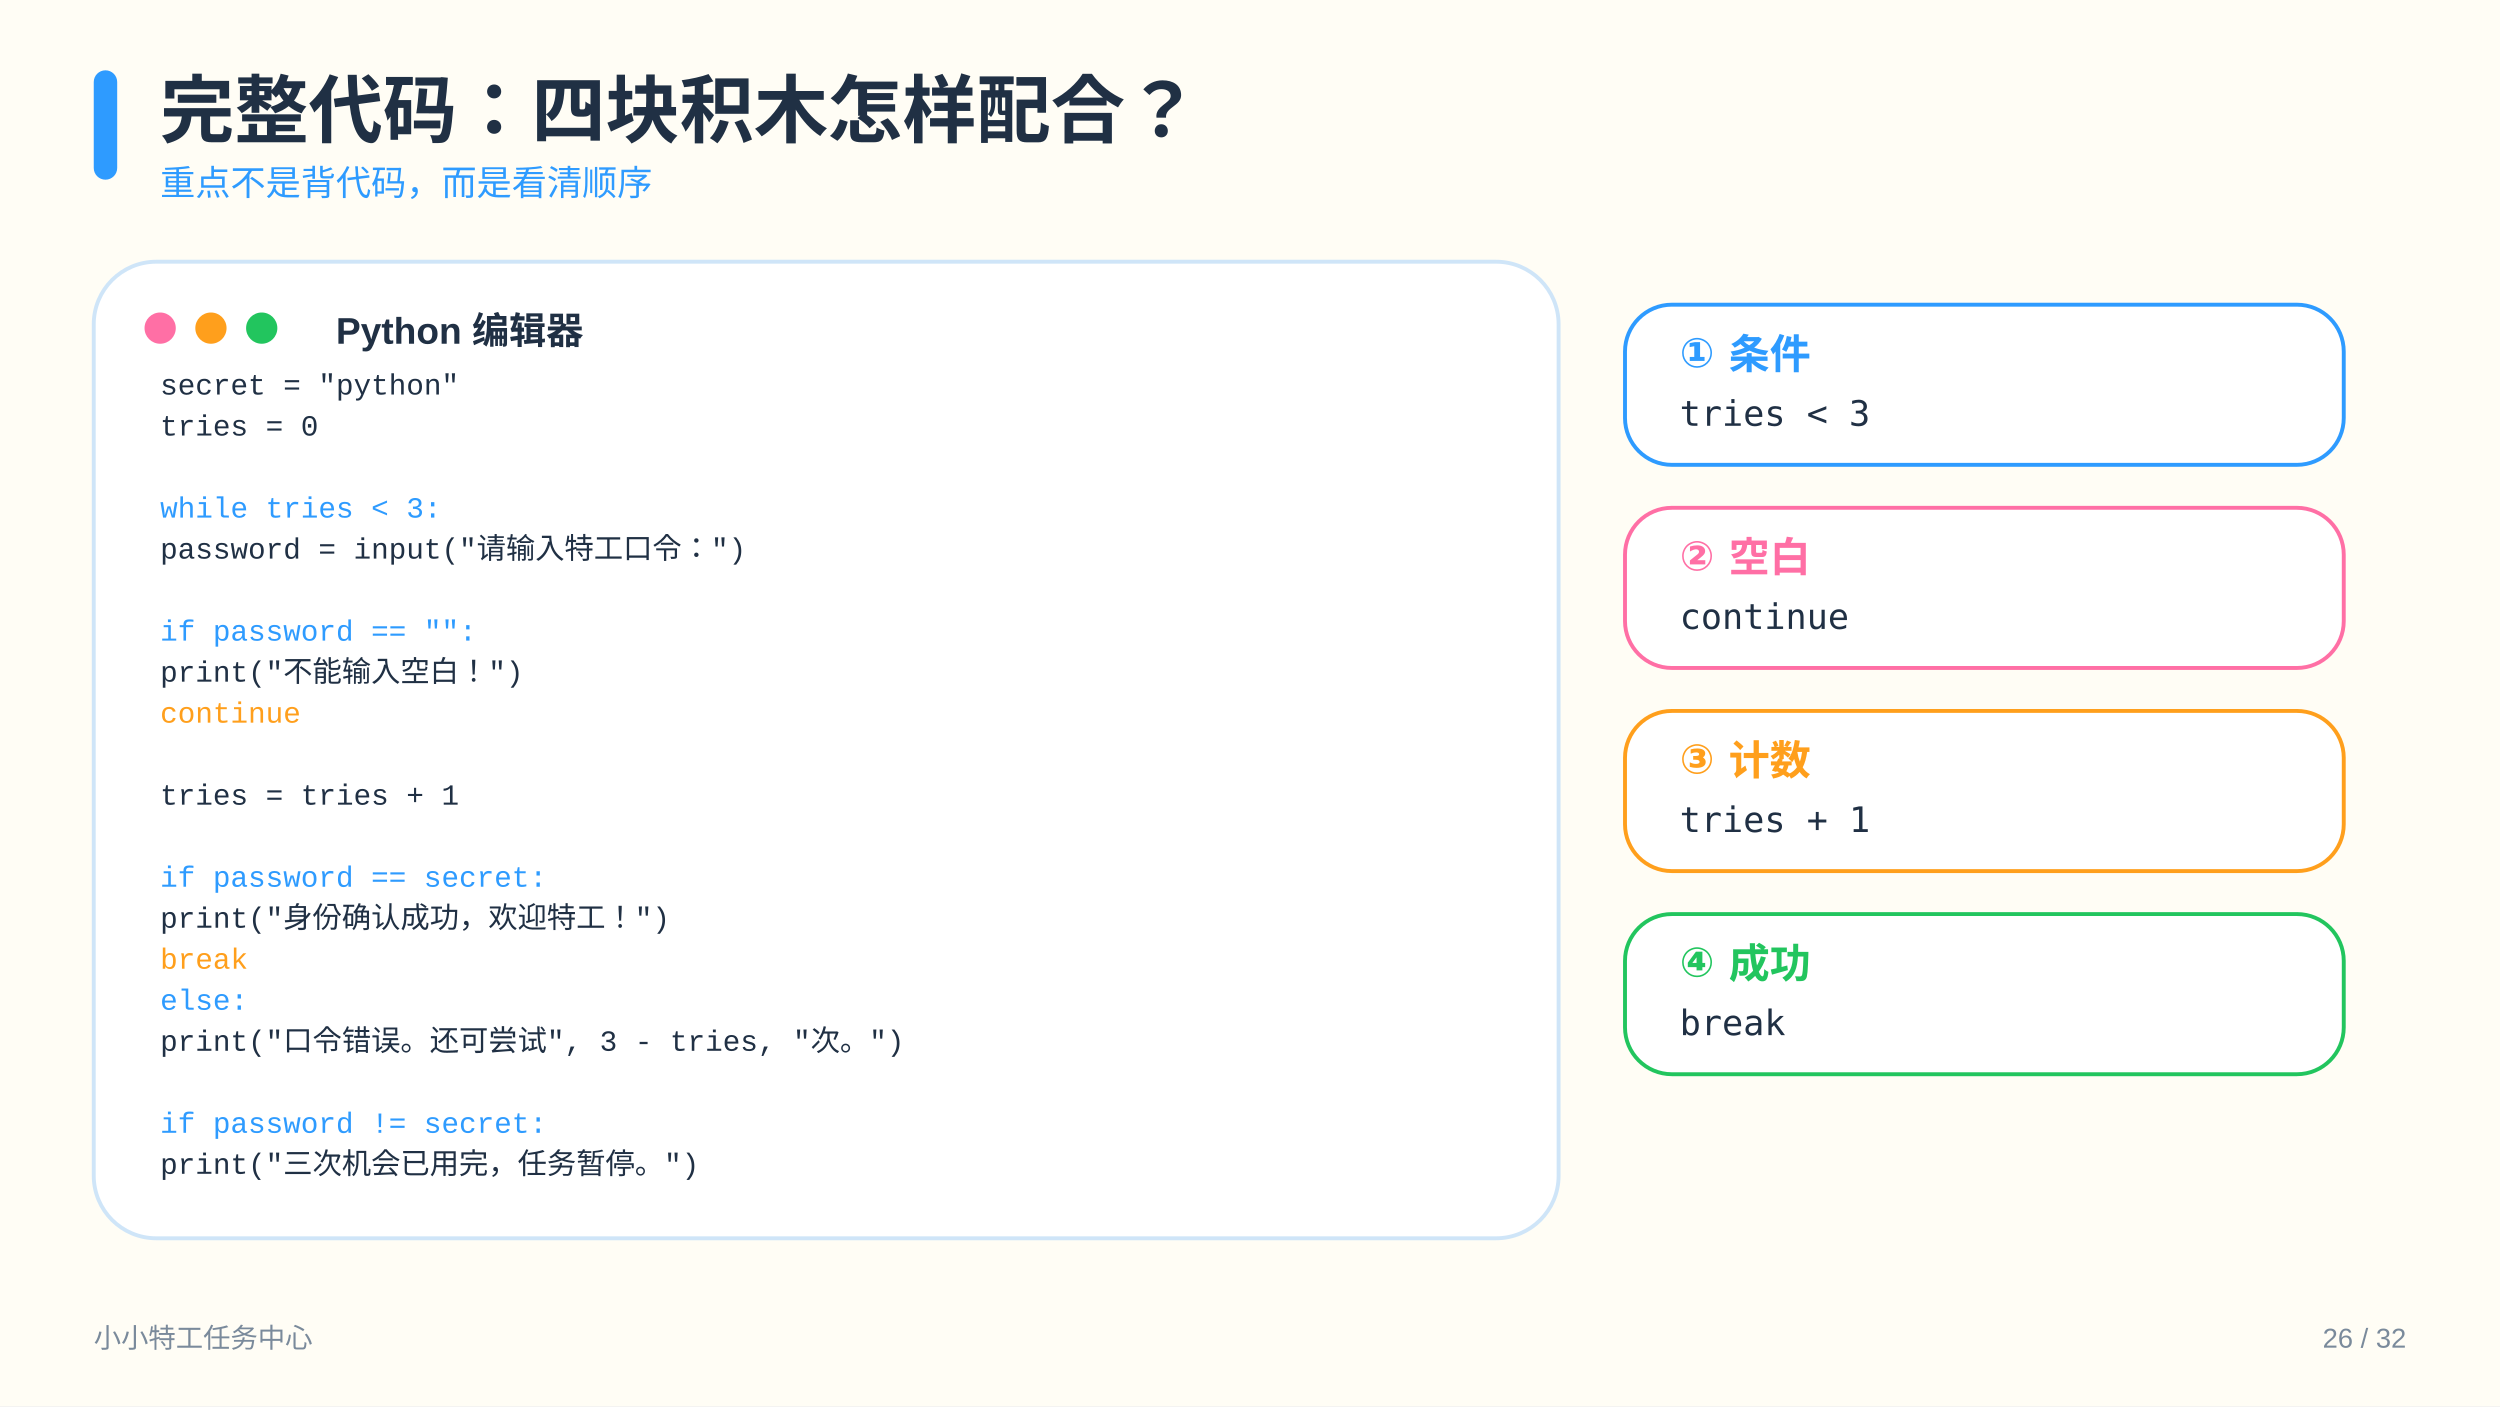
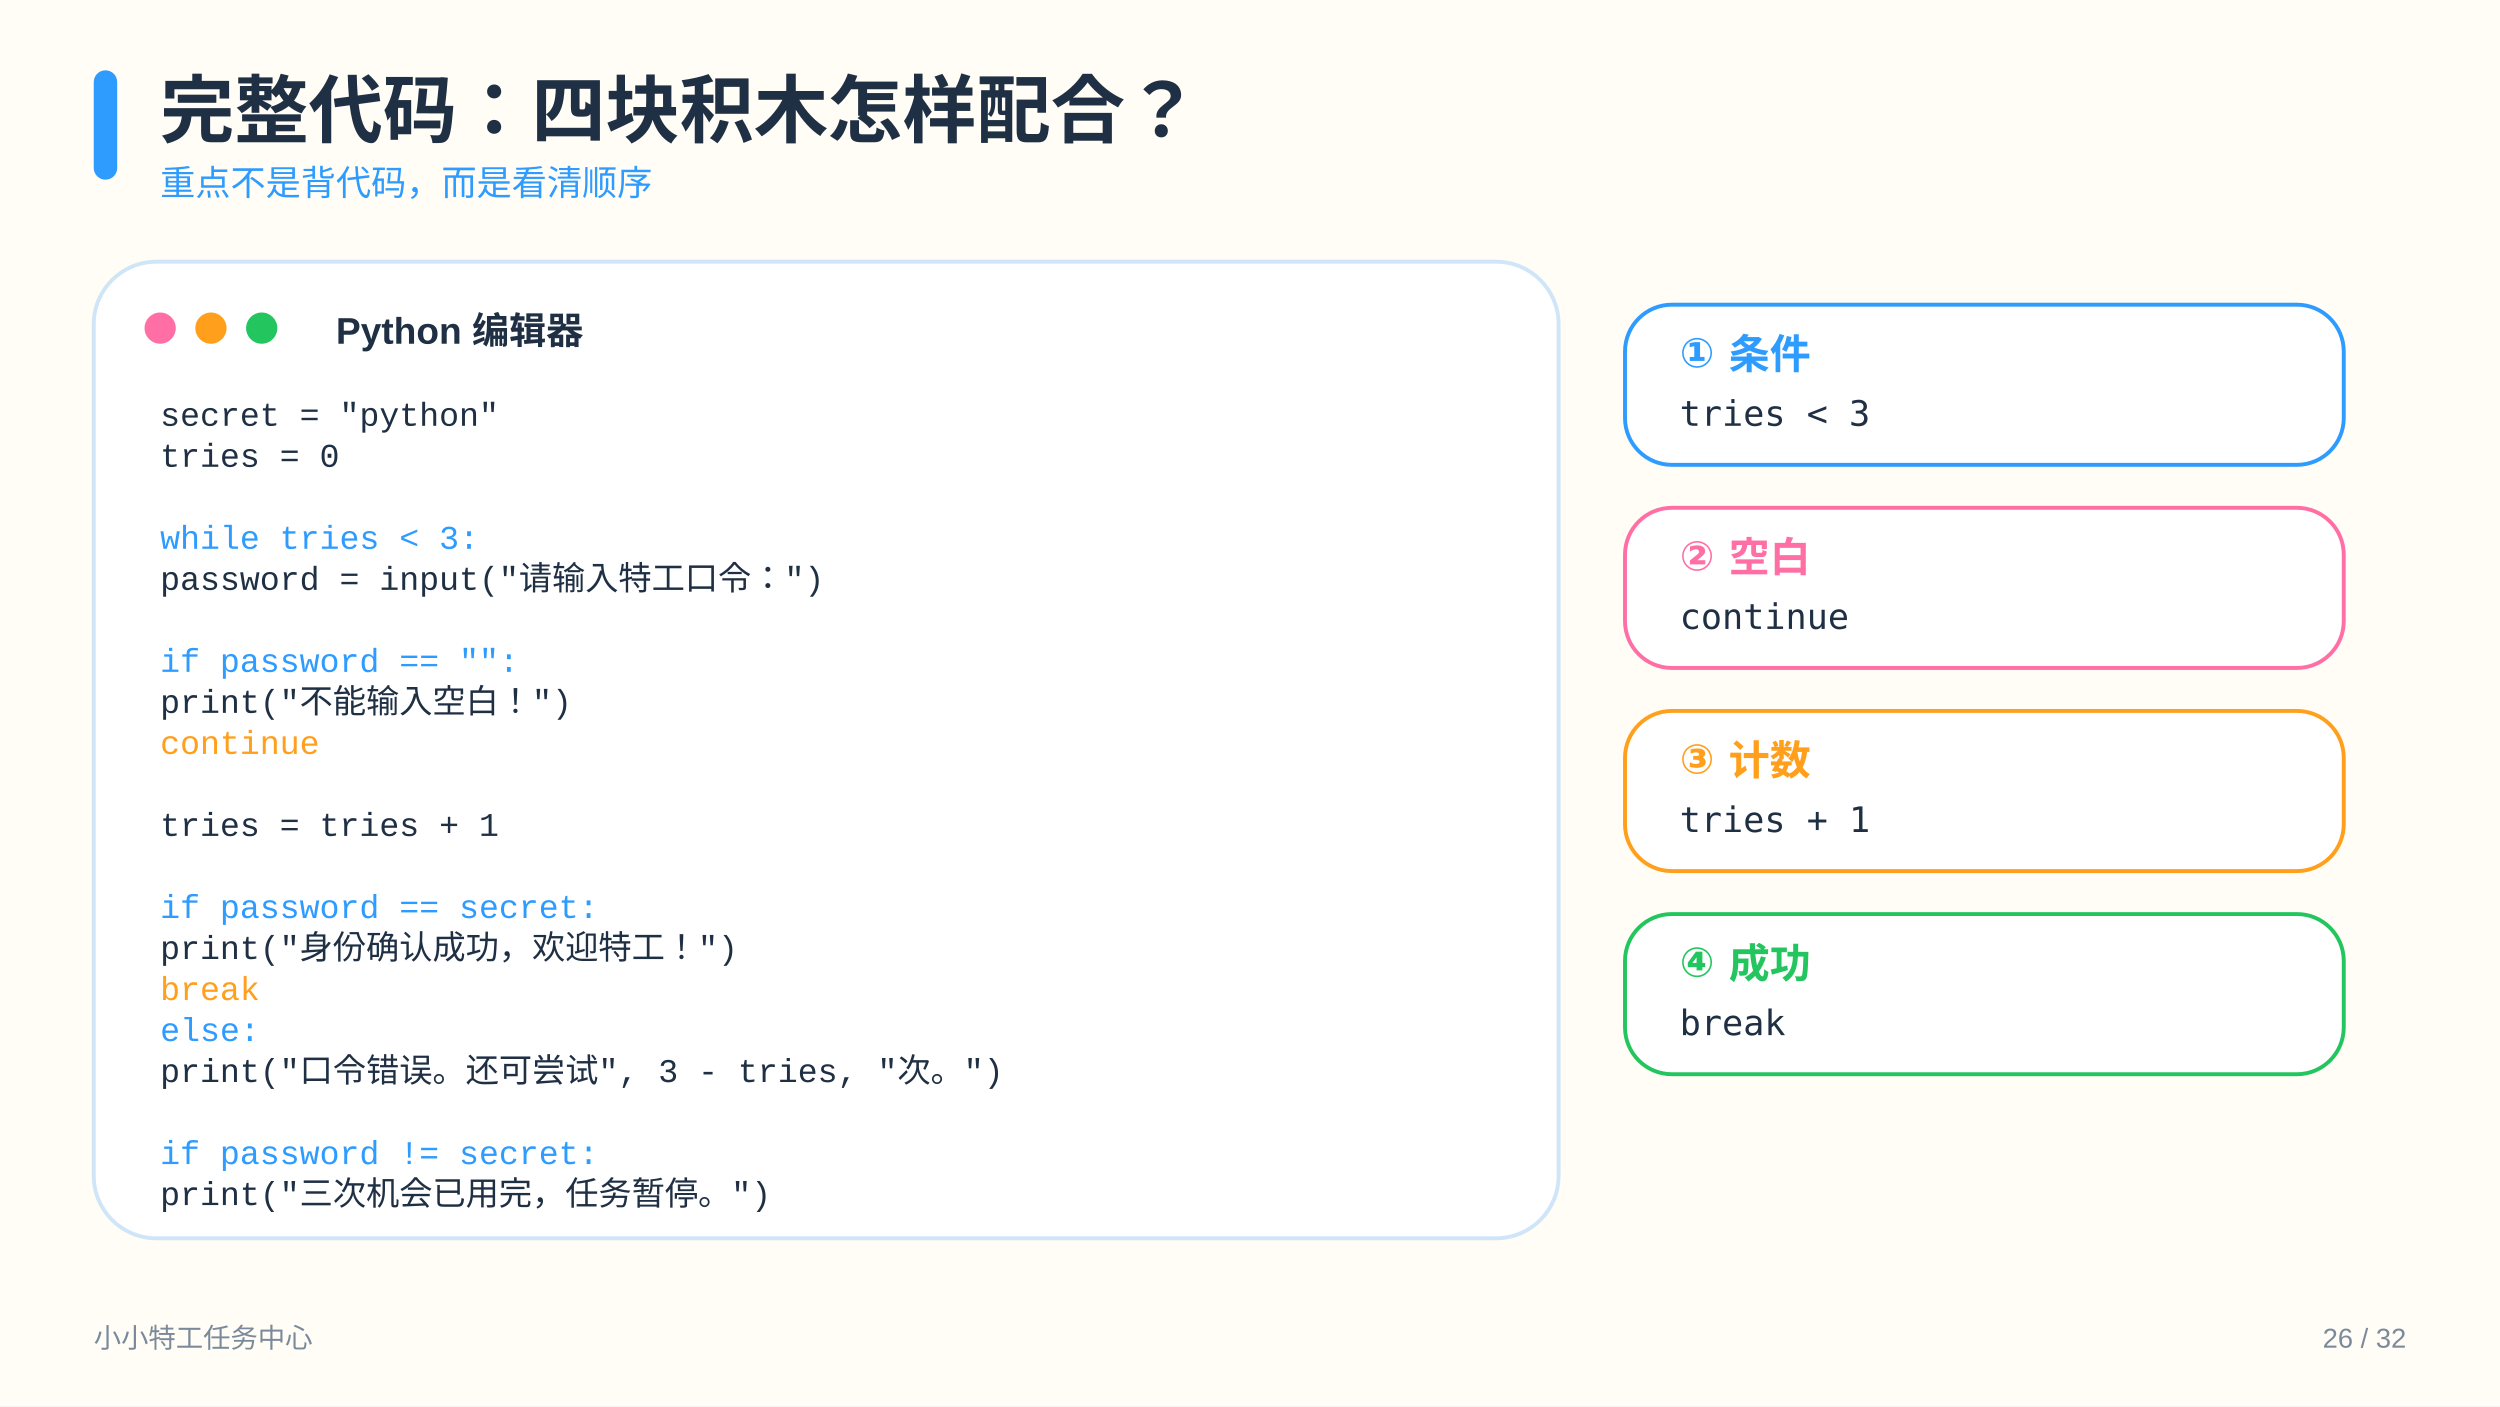
<svg xmlns="http://www.w3.org/2000/svg" viewBox="0 0 1280 720" data-pptx-page-role="content" font-family="Microsoft YaHei, Arial, sans-serif">
  <rect id="background" data-pptx-role="background" width="1280" height="720" fill="#FFFDF5" />
  <g id="page-header" data-pptx-bounds="48 32 1184 78">
    <rect x="48" y="36" width="12" height="56" rx="6" fill="#2E9BFF" />
    <text x="82" y="70" font-family="YouYuan, Microsoft YaHei, sans-serif" font-size="38" font-weight="700" fill="#203044">完整代码：四块积木怎样配合？</text>
    <text x="82" y="100" font-size="18" fill="#2E9BFF">重点不是背代码，而是看清顺序</text>
  </g>
  <g id="code-card" data-pptx-bounds="48 134 750 500">
    <rect x="48" y="134" width="750" height="500" rx="32" fill="#FFFFFF" stroke="#CFE5F8" stroke-width="2" />
    <circle cx="82" cy="168" r="8" fill="#FF6FA5" />
    <circle cx="108" cy="168" r="8" fill="#FF9F1C" />
    <circle cx="134" cy="168" r="8" fill="#22C55E" />
    <text x="172" y="176" font-size="19" font-weight="700" fill="#203044">Python 编辑器</text>
-     <text x="82" y="202" font-family="Consolas, Courier New, monospace" font-size="15" fill="#203044">secret = "python"</text>
-     <text x="82" y="223" font-family="Consolas, Courier New, monospace" font-size="15" fill="#203044">tries = 0</text>
-     <text x="82" y="244" font-family="Consolas, Courier New, monospace" font-size="15" fill="#203044"> </text>
-     <text x="82" y="265" font-family="Consolas, Courier New, monospace" font-size="15" fill="#2E9BFF">while tries &lt; 3:</text>
-     <text x="82" y="286" font-family="Consolas, Courier New, monospace" font-size="15" fill="#203044">    password = input("请输入特工口令：")</text>
-     <text x="82" y="307" font-family="Consolas, Courier New, monospace" font-size="15" fill="#203044"> </text>
-     <text x="82" y="328" font-family="Consolas, Courier New, monospace" font-size="15" fill="#2E9BFF">    if password == "":</text>
-     <text x="82" y="349" font-family="Consolas, Courier New, monospace" font-size="15" fill="#203044">        print("不能输入空白！")</text>
-     <text x="82" y="370" font-family="Consolas, Courier New, monospace" font-size="15" fill="#FF9F1C">        continue</text>
-     <text x="82" y="391" font-family="Consolas, Courier New, monospace" font-size="15" fill="#203044"> </text>
-     <text x="82" y="412" font-family="Consolas, Courier New, monospace" font-size="15" fill="#203044">    tries = tries + 1</text>
-     <text x="82" y="433" font-family="Consolas, Courier New, monospace" font-size="15" fill="#203044"> </text>
-     <text x="82" y="454" font-family="Consolas, Courier New, monospace" font-size="15" fill="#2E9BFF">    if password == secret:</text>
-     <text x="82" y="475" font-family="Consolas, Courier New, monospace" font-size="15" fill="#203044">        print("身份确认成功，欢迎特工！")</text>
-     <text x="82" y="496" font-family="Consolas, Courier New, monospace" font-size="15" fill="#FF9F1C">        break</text>
-     <text x="82" y="517" font-family="Consolas, Courier New, monospace" font-size="15" fill="#2E9BFF">    else:</text>
-     <text x="82" y="538" font-family="Consolas, Courier New, monospace" font-size="15" fill="#203044">        print("口令错误。还可尝试", 3 - tries, "次。")</text>
-     <text x="82" y="559" font-family="Consolas, Courier New, monospace" font-size="15" fill="#203044"> </text>
-     <text x="82" y="580" font-family="Consolas, Courier New, monospace" font-size="15" fill="#2E9BFF">if password != secret:</text>
-     <text x="82" y="601" font-family="Consolas, Courier New, monospace" font-size="15" fill="#203044">    print("三次机会已用完，任务暂停。")</text>
+     <text x="82" y="218" font-family="Consolas, Courier New, monospace" font-size="17" fill="#203044">secret = "python"</text>
+     <text x="82" y="239" font-family="Consolas, Courier New, monospace" font-size="17" fill="#203044">tries = 0</text>
+     <text x="82" y="260" font-family="Consolas, Courier New, monospace" font-size="17" fill="#203044"> </text>
+     <text x="82" y="281" font-family="Consolas, Courier New, monospace" font-size="17" fill="#2E9BFF">while tries &lt; 3:</text>
+     <text x="82" y="302" font-family="Consolas, Courier New, monospace" font-size="17" fill="#203044">    password = input("请输入特工口令：")</text>
+     <text x="82" y="323" font-family="Consolas, Courier New, monospace" font-size="17" fill="#203044"> </text>
+     <text x="82" y="344" font-family="Consolas, Courier New, monospace" font-size="17" fill="#2E9BFF">    if password == "":</text>
+     <text x="82" y="365" font-family="Consolas, Courier New, monospace" font-size="17" fill="#203044">        print("不能输入空白！")</text>
+     <text x="82" y="386" font-family="Consolas, Courier New, monospace" font-size="17" fill="#FF9F1C">        continue</text>
+     <text x="82" y="407" font-family="Consolas, Courier New, monospace" font-size="17" fill="#203044"> </text>
+     <text x="82" y="428" font-family="Consolas, Courier New, monospace" font-size="17" fill="#203044">    tries = tries + 1</text>
+     <text x="82" y="449" font-family="Consolas, Courier New, monospace" font-size="17" fill="#203044"> </text>
+     <text x="82" y="470" font-family="Consolas, Courier New, monospace" font-size="17" fill="#2E9BFF">    if password == secret:</text>
+     <text x="82" y="491" font-family="Consolas, Courier New, monospace" font-size="17" fill="#203044">        print("身份确认成功，欢迎特工！")</text>
+     <text x="82" y="512" font-family="Consolas, Courier New, monospace" font-size="17" fill="#FF9F1C">        break</text>
+     <text x="82" y="533" font-family="Consolas, Courier New, monospace" font-size="17" fill="#2E9BFF">    else:</text>
+     <text x="82" y="554" font-family="Consolas, Courier New, monospace" font-size="17" fill="#203044">        print("口令错误。还可尝试", 3 - tries, "次。")</text>
+     <text x="82" y="575" font-family="Consolas, Courier New, monospace" font-size="17" fill="#203044"> </text>
+     <text x="82" y="596" font-family="Consolas, Courier New, monospace" font-size="17" fill="#2E9BFF">if password != secret:</text>
+     <text x="82" y="617" font-family="Consolas, Courier New, monospace" font-size="17" fill="#203044">    print("三次机会已用完，任务暂停。")</text>
  </g>
  <g id="anatomy-1" data-pptx-bounds="832 156 368 82">
    <rect x="832" y="156" width="368" height="82" rx="24" fill="#FFFFFF" stroke="#2E9BFF" stroke-width="2" />
    <text x="860" y="188" font-size="21" font-weight="700" fill="#2E9BFF">① 条件</text>
    <text x="860" y="218" font-family="Consolas, Microsoft YaHei, monospace" font-size="18" fill="#203044">tries &lt; 3</text>
  </g>
  <g id="anatomy-2" data-pptx-bounds="832 260 368 82">
    <rect x="832" y="260" width="368" height="82" rx="24" fill="#FFFFFF" stroke="#FF6FA5" stroke-width="2" />
    <text x="860" y="292" font-size="21" font-weight="700" fill="#FF6FA5">② 空白</text>
    <text x="860" y="322" font-family="Consolas, Microsoft YaHei, monospace" font-size="18" fill="#203044">continue</text>
  </g>
  <g id="anatomy-3" data-pptx-bounds="832 364 368 82">
    <rect x="832" y="364" width="368" height="82" rx="24" fill="#FFFFFF" stroke="#FF9F1C" stroke-width="2" />
    <text x="860" y="396" font-size="21" font-weight="700" fill="#FF9F1C">③ 计数</text>
    <text x="860" y="426" font-family="Consolas, Microsoft YaHei, monospace" font-size="18" fill="#203044">tries + 1</text>
  </g>
  <g id="anatomy-4" data-pptx-bounds="832 468 368 82">
    <rect x="832" y="468" width="368" height="82" rx="24" fill="#FFFFFF" stroke="#22C55E" stroke-width="2" />
    <text x="860" y="500" font-size="21" font-weight="700" fill="#22C55E">④ 成功</text>
    <text x="860" y="530" font-family="Consolas, Microsoft YaHei, monospace" font-size="18" fill="#203044">break</text>
  </g>
  <g id="footer-26" data-pptx-role="footer" data-pptx-bounds="48 674 1184 30">
    <text x="48" y="690" font-size="14" fill="#7A8A9B">小小特工任务中心</text>
    <text x="1232" y="690" text-anchor="end" font-size="14" fill="#7A8A9B">26 / 32</text>
  </g>
</svg>
